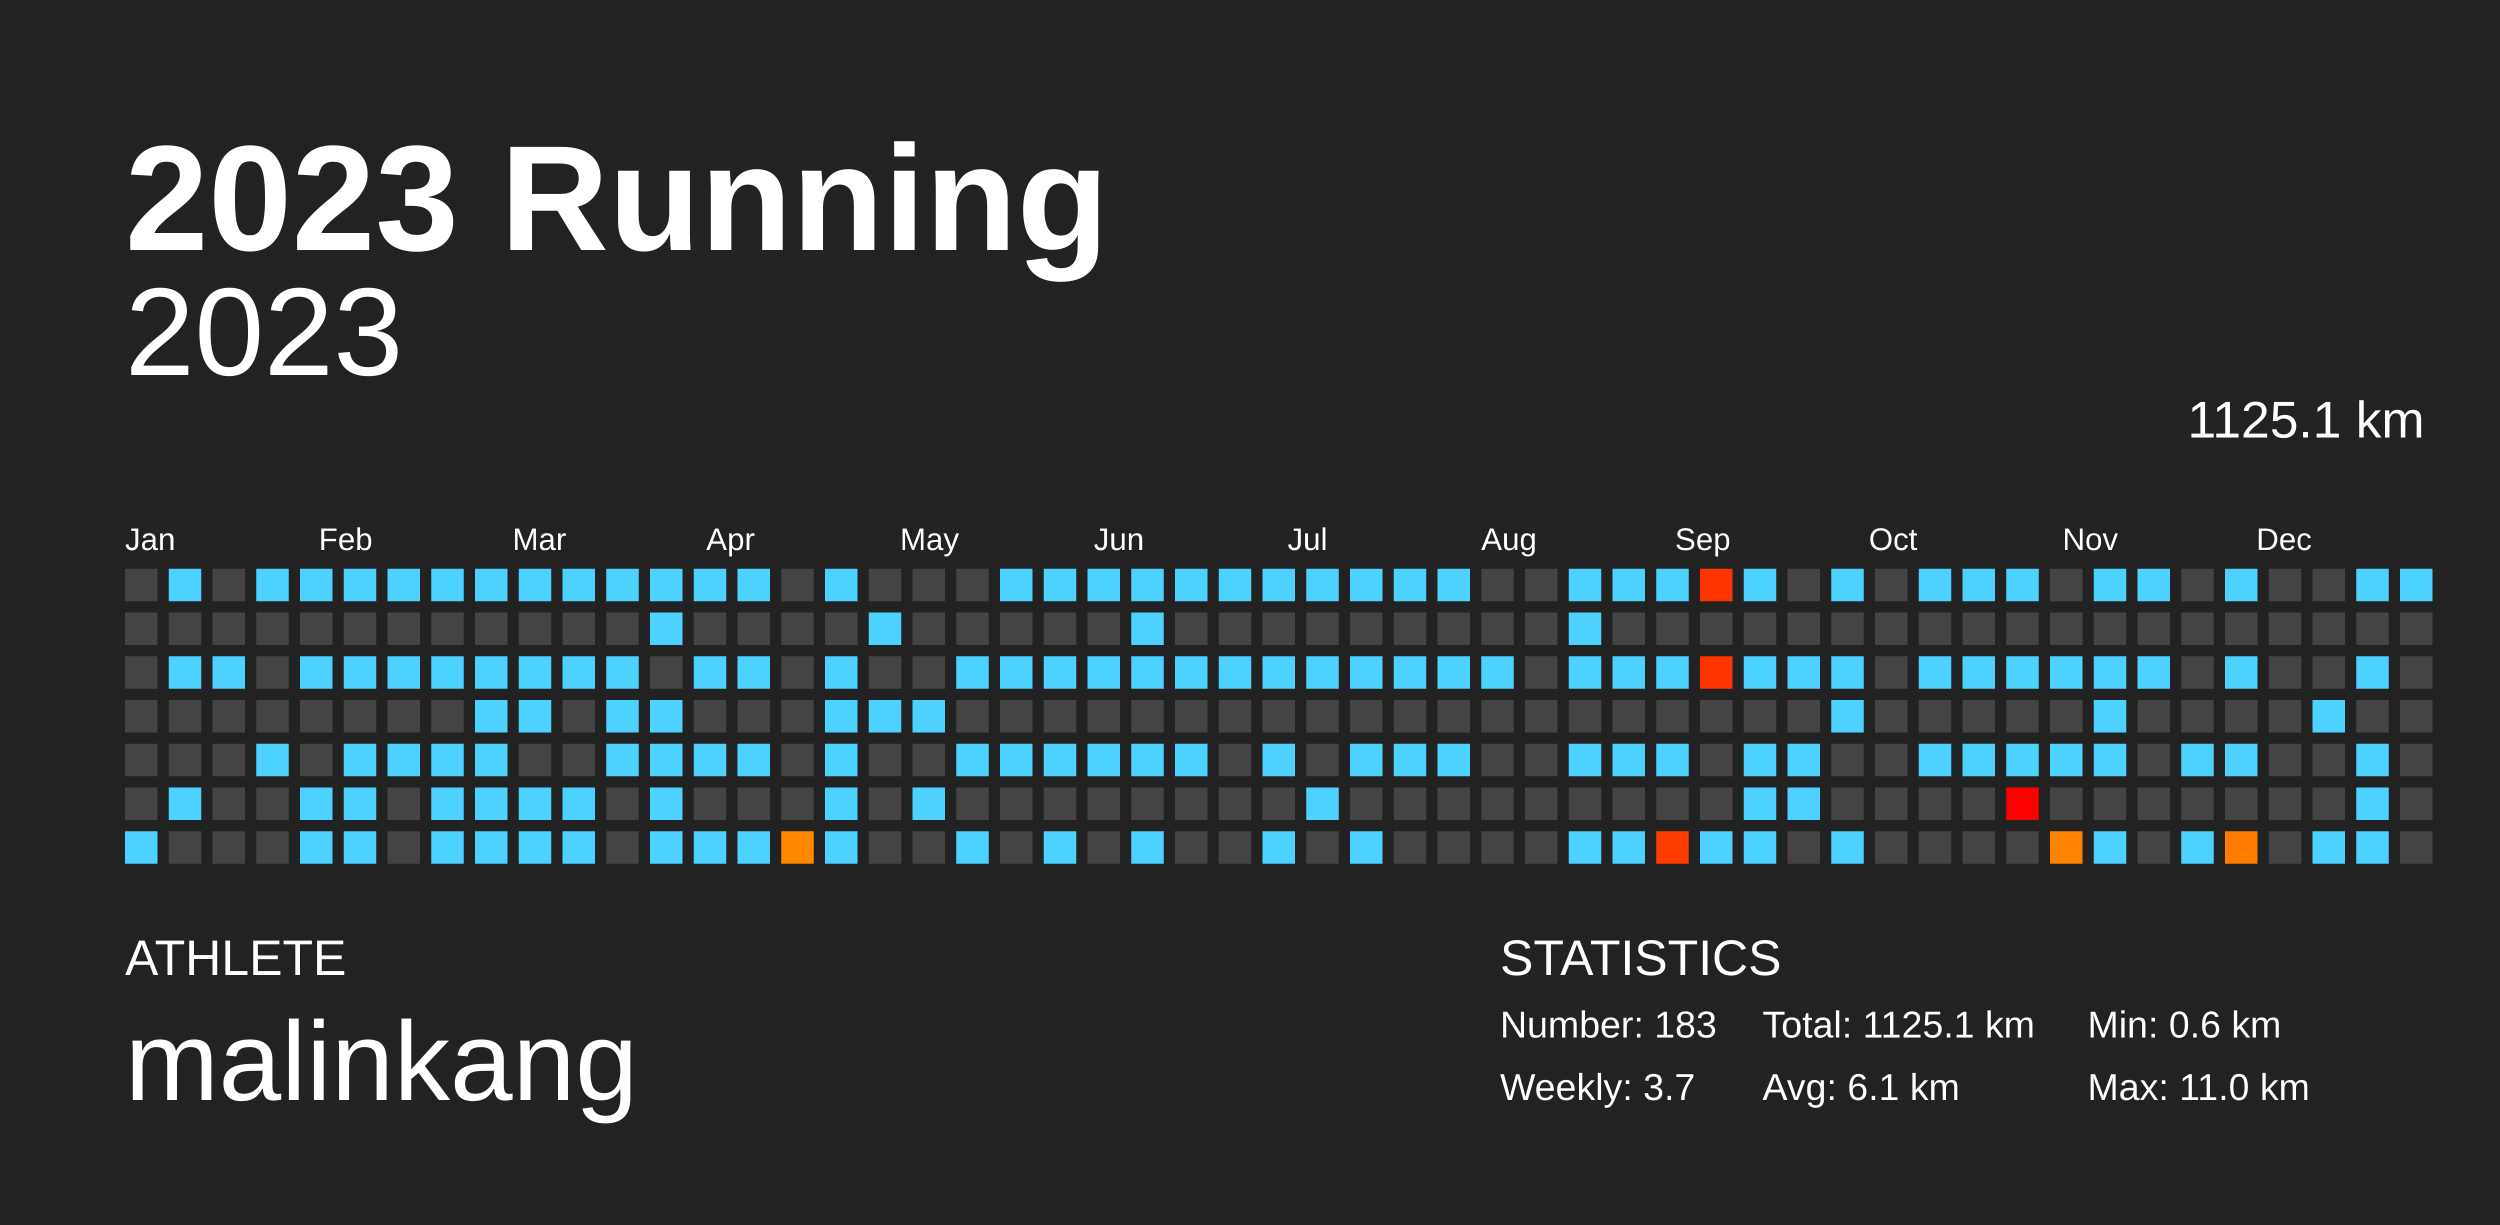
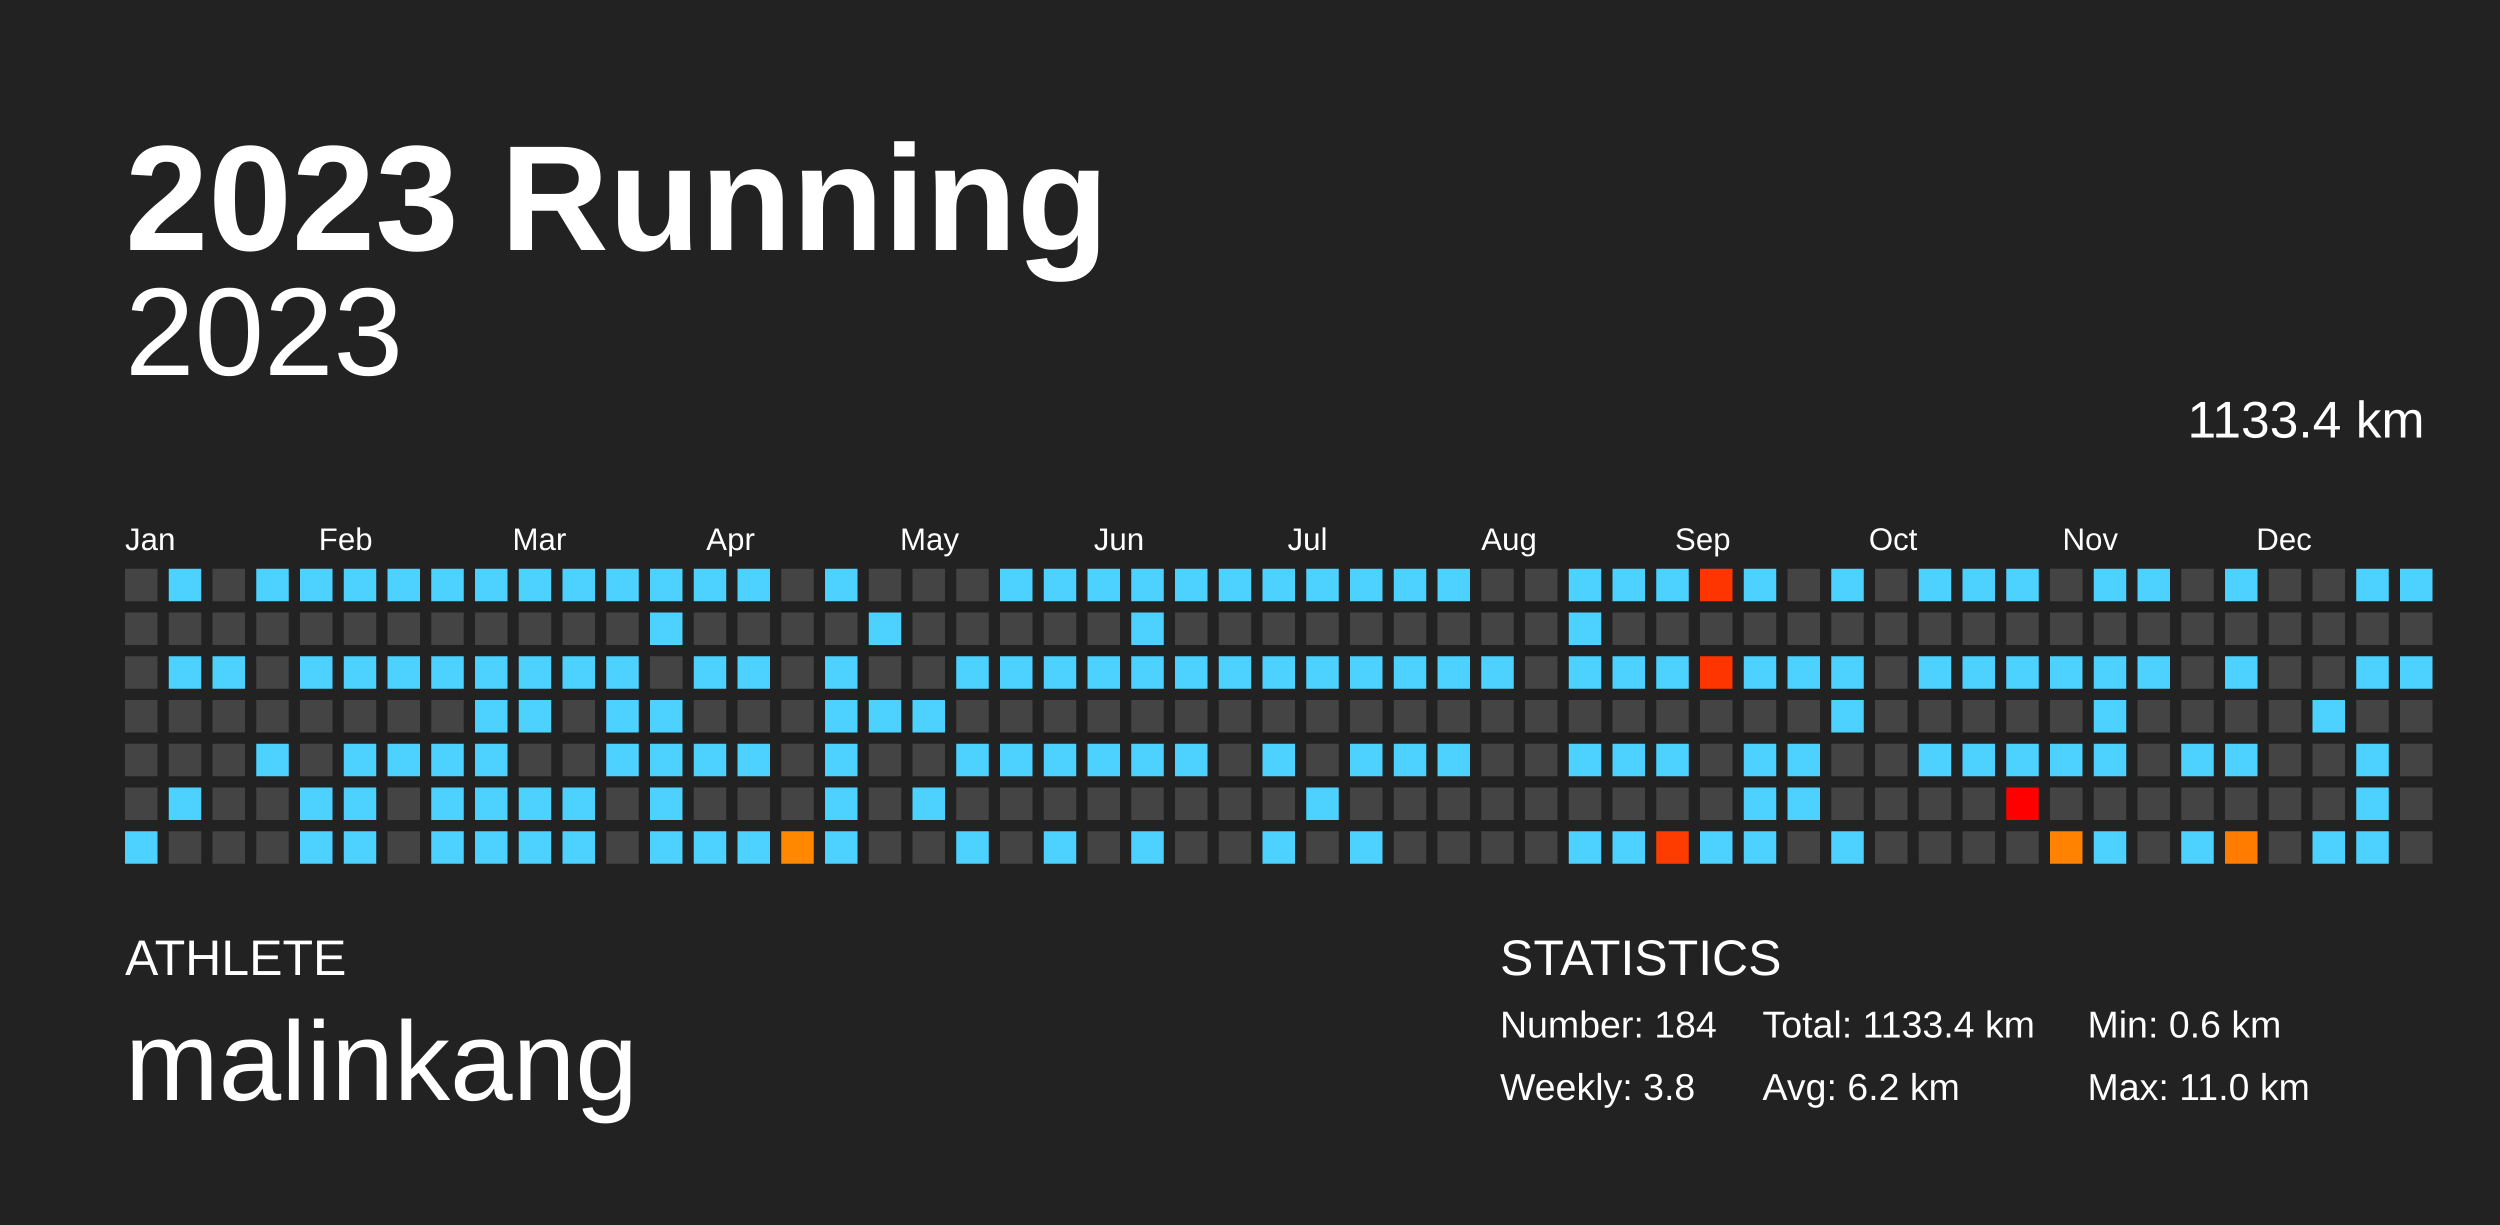
<svg xmlns="http://www.w3.org/2000/svg" baseProfile="full" height="98mm" version="1.1" viewBox="0,0,200,98" width="200mm">
  <defs />
  <rect fill="#222222" height="98" width="200" x="0" y="0" />
  <text fill="#FFFFFF" style="font-size:12px; font-family:Arial; font-weight:bold;" x="10" y="20">2023 Running</text>
  <text fill="#FFFFFF" style="font-size:4px; font-family:Arial" x="10" y="78">ATHLETE</text>
  <text fill="#FFFFFF" style="font-size:9px; font-family:Arial" x="10" y="88">malinkang</text>
  <text fill="#FFFFFF" style="font-size:4px; font-family:Arial" x="120" y="78">STATISTICS</text>
-   <text fill="#FFFFFF" style="font-size:3px; font-family:Arial" x="120" y="83">Number: 183</text>
-   <text fill="#FFFFFF" style="font-size:3px; font-family:Arial" x="120" y="88">Weekly: 3.7</text>
-   <text fill="#FFFFFF" style="font-size:3px; font-family:Arial" x="141" y="83">Total: 1125.1 km</text>
-   <text fill="#FFFFFF" style="font-size:3px; font-family:Arial" x="141" y="88">Avg: 6.1 km</text>
+   <text fill="#FFFFFF" style="font-size:3px; font-family:Arial" x="120" y="83">Number: 184</text>
+   <text fill="#FFFFFF" style="font-size:3px; font-family:Arial" x="120" y="88">Weekly: 3.8</text>
+   <text fill="#FFFFFF" style="font-size:3px; font-family:Arial" x="141" y="83">Total: 1133.4 km</text>
+   <text fill="#FFFFFF" style="font-size:3px; font-family:Arial" x="141" y="88">Avg: 6.2 km</text>
  <text fill="#FFFFFF" style="font-size:3px; font-family:Arial" x="167" y="83">Min: 0.6 km</text>
  <text fill="#FFFFFF" style="font-size:3px; font-family:Arial" x="167" y="88">Max: 11.0 km</text>
  <text alignment-baseline="hanging" fill="#FFFFFF" style="font-size:10.0px; font-family:Arial;" x="10" y="30">2023</text>
-   <text alignment-baseline="hanging" fill="#FFFFFF" style="font-size:4.125px; font-family:Arial;" x="175" y="35">1125.1 km</text>
+   <text alignment-baseline="hanging" fill="#FFFFFF" style="font-size:4.125px; font-family:Arial;" x="175" y="35">1133.4 km</text>
  <text fill="#FFFFFF" style="font-size:2.5px; font-family:Arial" x="10.0" y="44">Jan</text>
  <text fill="#FFFFFF" style="font-size:2.5px; font-family:Arial" x="25.5" y="44">Feb</text>
  <text fill="#FFFFFF" style="font-size:2.5px; font-family:Arial" x="41.0" y="44">Mar</text>
  <text fill="#FFFFFF" style="font-size:2.5px; font-family:Arial" x="56.5" y="44">Apr</text>
  <text fill="#FFFFFF" style="font-size:2.5px; font-family:Arial" x="72.0" y="44">May</text>
  <text fill="#FFFFFF" style="font-size:2.5px; font-family:Arial" x="87.5" y="44">Jun</text>
  <text fill="#FFFFFF" style="font-size:2.5px; font-family:Arial" x="103.0" y="44">Jul</text>
  <text fill="#FFFFFF" style="font-size:2.5px; font-family:Arial" x="118.5" y="44">Aug</text>
  <text fill="#FFFFFF" style="font-size:2.5px; font-family:Arial" x="134.0" y="44">Sep</text>
  <text fill="#FFFFFF" style="font-size:2.5px; font-family:Arial" x="149.5" y="44">Oct</text>
  <text fill="#FFFFFF" style="font-size:2.5px; font-family:Arial" x="165.0" y="44">Nov</text>
  <text fill="#FFFFFF" style="font-size:2.5px; font-family:Arial" x="180.5" y="44">Dec</text>
  <rect fill="#444444" height="2.6" width="2.6" x="10.0" y="45.5" />
  <rect fill="#444444" height="2.6" width="2.6" x="10.0" y="49.0" />
  <rect fill="#444444" height="2.6" width="2.6" x="10.0" y="52.5" />
  <rect fill="#444444" height="2.6" width="2.6" x="10.0" y="56.0" />
  <rect fill="#444444" height="2.6" width="2.6" x="10.0" y="59.5" />
  <rect fill="#444444" height="2.6" width="2.6" x="10.0" y="63.0" />
  <rect fill="#4dd2ff" height="2.6" width="2.6" x="10.0" y="66.5" />
  <rect fill="#4dd2ff" height="2.6" width="2.6" x="13.5" y="45.5" />
  <rect fill="#444444" height="2.6" width="2.6" x="13.5" y="49.0" />
  <rect fill="#4dd2ff" height="2.6" width="2.6" x="13.5" y="52.5" />
  <rect fill="#444444" height="2.6" width="2.6" x="13.5" y="56.0" />
  <rect fill="#444444" height="2.6" width="2.6" x="13.5" y="59.5" />
  <rect fill="#4dd2ff" height="2.6" width="2.6" x="13.5" y="63.0" />
  <rect fill="#444444" height="2.6" width="2.6" x="13.5" y="66.5" />
  <rect fill="#444444" height="2.6" width="2.6" x="17.0" y="45.5" />
  <rect fill="#444444" height="2.6" width="2.6" x="17.0" y="49.0" />
  <rect fill="#4dd2ff" height="2.6" width="2.6" x="17.0" y="52.5" />
  <rect fill="#444444" height="2.6" width="2.6" x="17.0" y="56.0" />
  <rect fill="#444444" height="2.6" width="2.6" x="17.0" y="59.5" />
  <rect fill="#444444" height="2.6" width="2.6" x="17.0" y="63.0" />
  <rect fill="#444444" height="2.6" width="2.6" x="17.0" y="66.5" />
  <rect fill="#4dd2ff" height="2.6" width="2.6" x="20.5" y="45.5" />
  <rect fill="#444444" height="2.6" width="2.6" x="20.5" y="49.0" />
  <rect fill="#444444" height="2.6" width="2.6" x="20.5" y="52.5" />
  <rect fill="#444444" height="2.6" width="2.6" x="20.5" y="56.0" />
  <rect fill="#4dd2ff" height="2.6" width="2.6" x="20.5" y="59.5" />
  <rect fill="#444444" height="2.6" width="2.6" x="20.5" y="63.0" />
  <rect fill="#444444" height="2.6" width="2.6" x="20.5" y="66.5" />
  <rect fill="#4dd2ff" height="2.6" width="2.6" x="24.0" y="45.5" />
  <rect fill="#444444" height="2.6" width="2.6" x="24.0" y="49.0" />
  <rect fill="#4dd2ff" height="2.6" width="2.6" x="24.0" y="52.5" />
  <rect fill="#444444" height="2.6" width="2.6" x="24.0" y="56.0" />
  <rect fill="#444444" height="2.6" width="2.6" x="24.0" y="59.5" />
  <rect fill="#4dd2ff" height="2.6" width="2.6" x="24.0" y="63.0" />
  <rect fill="#4dd2ff" height="2.6" width="2.6" x="24.0" y="66.5" />
  <rect fill="#4dd2ff" height="2.6" width="2.6" x="27.5" y="45.5" />
  <rect fill="#444444" height="2.6" width="2.6" x="27.5" y="49.0" />
  <rect fill="#4dd2ff" height="2.6" width="2.6" x="27.5" y="52.5" />
  <rect fill="#444444" height="2.6" width="2.6" x="27.5" y="56.0" />
  <rect fill="#4dd2ff" height="2.6" width="2.6" x="27.5" y="59.5" />
  <rect fill="#4dd2ff" height="2.6" width="2.6" x="27.5" y="63.0" />
  <rect fill="#4dd2ff" height="2.6" width="2.6" x="27.5" y="66.5" />
  <rect fill="#4dd2ff" height="2.6" width="2.6" x="31.0" y="45.5" />
  <rect fill="#444444" height="2.6" width="2.6" x="31.0" y="49.0" />
  <rect fill="#4dd2ff" height="2.6" width="2.6" x="31.0" y="52.5" />
  <rect fill="#444444" height="2.6" width="2.6" x="31.0" y="56.0" />
  <rect fill="#4dd2ff" height="2.6" width="2.6" x="31.0" y="59.5" />
  <rect fill="#444444" height="2.6" width="2.6" x="31.0" y="63.0" />
  <rect fill="#444444" height="2.6" width="2.6" x="31.0" y="66.5" />
  <rect fill="#4dd2ff" height="2.6" width="2.6" x="34.5" y="45.5" />
  <rect fill="#444444" height="2.6" width="2.6" x="34.5" y="49.0" />
  <rect fill="#4dd2ff" height="2.6" width="2.6" x="34.5" y="52.5" />
  <rect fill="#444444" height="2.6" width="2.6" x="34.5" y="56.0" />
  <rect fill="#4dd2ff" height="2.6" width="2.6" x="34.5" y="59.5" />
  <rect fill="#4dd2ff" height="2.6" width="2.6" x="34.5" y="63.0" />
  <rect fill="#4dd2ff" height="2.6" width="2.6" x="34.5" y="66.5" />
  <rect fill="#4dd2ff" height="2.6" width="2.6" x="38.0" y="45.5" />
  <rect fill="#444444" height="2.6" width="2.6" x="38.0" y="49.0" />
  <rect fill="#4dd2ff" height="2.6" width="2.6" x="38.0" y="52.5" />
  <rect fill="#4dd2ff" height="2.6" width="2.6" x="38.0" y="56.0" />
  <rect fill="#4dd2ff" height="2.6" width="2.6" x="38.0" y="59.5" />
  <rect fill="#4dd2ff" height="2.6" width="2.6" x="38.0" y="63.0" />
  <rect fill="#4dd2ff" height="2.6" width="2.6" x="38.0" y="66.5" />
  <rect fill="#4dd2ff" height="2.6" width="2.6" x="41.5" y="45.5" />
  <rect fill="#444444" height="2.6" width="2.6" x="41.5" y="49.0" />
  <rect fill="#4dd2ff" height="2.6" width="2.6" x="41.5" y="52.5" />
  <rect fill="#4dd2ff" height="2.6" width="2.6" x="41.5" y="56.0" />
  <rect fill="#444444" height="2.6" width="2.6" x="41.5" y="59.5" />
  <rect fill="#4dd2ff" height="2.6" width="2.6" x="41.5" y="63.0" />
  <rect fill="#4dd2ff" height="2.6" width="2.6" x="41.5" y="66.5" />
  <rect fill="#4dd2ff" height="2.6" width="2.6" x="45.0" y="45.5" />
  <rect fill="#444444" height="2.6" width="2.6" x="45.0" y="49.0" />
  <rect fill="#4dd2ff" height="2.6" width="2.6" x="45.0" y="52.5" />
  <rect fill="#444444" height="2.6" width="2.6" x="45.0" y="56.0" />
  <rect fill="#444444" height="2.6" width="2.6" x="45.0" y="59.5" />
  <rect fill="#4dd2ff" height="2.6" width="2.6" x="45.0" y="63.0" />
  <rect fill="#4dd2ff" height="2.6" width="2.6" x="45.0" y="66.5" />
  <rect fill="#4dd2ff" height="2.6" width="2.6" x="48.5" y="45.5" />
  <rect fill="#444444" height="2.6" width="2.6" x="48.5" y="49.0" />
  <rect fill="#4dd2ff" height="2.6" width="2.6" x="48.5" y="52.5" />
  <rect fill="#4dd2ff" height="2.6" width="2.6" x="48.5" y="56.0" />
  <rect fill="#4dd2ff" height="2.6" width="2.6" x="48.5" y="59.5" />
  <rect fill="#444444" height="2.6" width="2.6" x="48.5" y="63.0" />
  <rect fill="#444444" height="2.6" width="2.6" x="48.5" y="66.5" />
  <rect fill="#4dd2ff" height="2.6" width="2.6" x="52.0" y="45.5" />
  <rect fill="#4dd2ff" height="2.6" width="2.6" x="52.0" y="49.0" />
  <rect fill="#444444" height="2.6" width="2.6" x="52.0" y="52.5" />
  <rect fill="#4dd2ff" height="2.6" width="2.6" x="52.0" y="56.0" />
  <rect fill="#4dd2ff" height="2.6" width="2.6" x="52.0" y="59.5" />
  <rect fill="#4dd2ff" height="2.6" width="2.6" x="52.0" y="63.0" />
  <rect fill="#4dd2ff" height="2.6" width="2.6" x="52.0" y="66.5" />
  <rect fill="#4dd2ff" height="2.6" width="2.6" x="55.5" y="45.5" />
  <rect fill="#444444" height="2.6" width="2.6" x="55.5" y="49.0" />
  <rect fill="#4dd2ff" height="2.6" width="2.6" x="55.5" y="52.5" />
  <rect fill="#444444" height="2.6" width="2.6" x="55.5" y="56.0" />
  <rect fill="#4dd2ff" height="2.6" width="2.6" x="55.5" y="59.5" />
  <rect fill="#444444" height="2.6" width="2.6" x="55.5" y="63.0" />
  <rect fill="#4dd2ff" height="2.6" width="2.6" x="55.5" y="66.5" />
  <rect fill="#4dd2ff" height="2.6" width="2.6" x="59.0" y="45.5" />
  <rect fill="#444444" height="2.6" width="2.6" x="59.0" y="49.0" />
  <rect fill="#4dd2ff" height="2.6" width="2.6" x="59.0" y="52.5" />
  <rect fill="#444444" height="2.6" width="2.6" x="59.0" y="56.0" />
  <rect fill="#4dd2ff" height="2.6" width="2.6" x="59.0" y="59.5" />
  <rect fill="#444444" height="2.6" width="2.6" x="59.0" y="63.0" />
  <rect fill="#4dd2ff" height="2.6" width="2.6" x="59.0" y="66.5" />
  <rect fill="#444444" height="2.6" width="2.6" x="62.5" y="45.5" />
  <rect fill="#444444" height="2.6" width="2.6" x="62.5" y="49.0" />
  <rect fill="#444444" height="2.6" width="2.6" x="62.5" y="52.5" />
  <rect fill="#444444" height="2.6" width="2.6" x="62.5" y="56.0" />
  <rect fill="#444444" height="2.6" width="2.6" x="62.5" y="59.5" />
  <rect fill="#444444" height="2.6" width="2.6" x="62.5" y="63.0" />
  <rect fill="#ff8800" height="2.6" width="2.6" x="62.5" y="66.5" />
  <rect fill="#4dd2ff" height="2.6" width="2.6" x="66.0" y="45.5" />
  <rect fill="#444444" height="2.6" width="2.6" x="66.0" y="49.0" />
  <rect fill="#4dd2ff" height="2.6" width="2.6" x="66.0" y="52.5" />
  <rect fill="#4dd2ff" height="2.6" width="2.6" x="66.0" y="56.0" />
  <rect fill="#4dd2ff" height="2.6" width="2.6" x="66.0" y="59.5" />
  <rect fill="#4dd2ff" height="2.6" width="2.6" x="66.0" y="63.0" />
  <rect fill="#4dd2ff" height="2.6" width="2.6" x="66.0" y="66.5" />
  <rect fill="#444444" height="2.6" width="2.6" x="69.5" y="45.5" />
  <rect fill="#4dd2ff" height="2.6" width="2.6" x="69.5" y="49.0" />
  <rect fill="#444444" height="2.6" width="2.6" x="69.5" y="52.5" />
  <rect fill="#4dd2ff" height="2.6" width="2.6" x="69.5" y="56.0" />
  <rect fill="#444444" height="2.6" width="2.6" x="69.5" y="59.5" />
  <rect fill="#444444" height="2.6" width="2.6" x="69.5" y="63.0" />
  <rect fill="#444444" height="2.6" width="2.6" x="69.5" y="66.5" />
  <rect fill="#444444" height="2.6" width="2.6" x="73.0" y="45.5" />
  <rect fill="#444444" height="2.6" width="2.6" x="73.0" y="49.0" />
  <rect fill="#444444" height="2.6" width="2.6" x="73.0" y="52.5" />
  <rect fill="#4dd2ff" height="2.6" width="2.6" x="73.0" y="56.0" />
  <rect fill="#444444" height="2.6" width="2.6" x="73.0" y="59.5" />
  <rect fill="#4dd2ff" height="2.6" width="2.6" x="73.0" y="63.0" />
  <rect fill="#444444" height="2.6" width="2.6" x="73.0" y="66.5" />
  <rect fill="#444444" height="2.6" width="2.6" x="76.5" y="45.5" />
  <rect fill="#444444" height="2.6" width="2.6" x="76.5" y="49.0" />
  <rect fill="#4dd2ff" height="2.6" width="2.6" x="76.5" y="52.5" />
  <rect fill="#444444" height="2.6" width="2.6" x="76.5" y="56.0" />
  <rect fill="#4dd2ff" height="2.6" width="2.6" x="76.5" y="59.5" />
  <rect fill="#444444" height="2.6" width="2.6" x="76.5" y="63.0" />
  <rect fill="#4dd2ff" height="2.6" width="2.6" x="76.5" y="66.5" />
  <rect fill="#4dd2ff" height="2.6" width="2.6" x="80.0" y="45.5" />
  <rect fill="#444444" height="2.6" width="2.6" x="80.0" y="49.0" />
  <rect fill="#4dd2ff" height="2.6" width="2.6" x="80.0" y="52.5" />
  <rect fill="#444444" height="2.6" width="2.6" x="80.0" y="56.0" />
  <rect fill="#4dd2ff" height="2.6" width="2.6" x="80.0" y="59.5" />
  <rect fill="#444444" height="2.6" width="2.6" x="80.0" y="63.0" />
  <rect fill="#444444" height="2.6" width="2.6" x="80.0" y="66.5" />
  <rect fill="#4dd2ff" height="2.6" width="2.6" x="83.5" y="45.5" />
  <rect fill="#444444" height="2.6" width="2.6" x="83.5" y="49.0" />
  <rect fill="#4dd2ff" height="2.6" width="2.6" x="83.5" y="52.5" />
  <rect fill="#444444" height="2.6" width="2.6" x="83.5" y="56.0" />
  <rect fill="#4dd2ff" height="2.6" width="2.6" x="83.5" y="59.5" />
  <rect fill="#444444" height="2.6" width="2.6" x="83.5" y="63.0" />
  <rect fill="#4dd2ff" height="2.6" width="2.6" x="83.5" y="66.5" />
  <rect fill="#4dd2ff" height="2.6" width="2.6" x="87.0" y="45.5" />
  <rect fill="#444444" height="2.6" width="2.6" x="87.0" y="49.0" />
  <rect fill="#4dd2ff" height="2.6" width="2.6" x="87.0" y="52.5" />
  <rect fill="#444444" height="2.6" width="2.6" x="87.0" y="56.0" />
  <rect fill="#4dd2ff" height="2.6" width="2.6" x="87.0" y="59.5" />
  <rect fill="#444444" height="2.6" width="2.6" x="87.0" y="63.0" />
  <rect fill="#444444" height="2.6" width="2.6" x="87.0" y="66.5" />
  <rect fill="#4dd2ff" height="2.6" width="2.6" x="90.5" y="45.5" />
  <rect fill="#4dd2ff" height="2.6" width="2.6" x="90.5" y="49.0" />
  <rect fill="#4dd2ff" height="2.6" width="2.6" x="90.5" y="52.5" />
  <rect fill="#444444" height="2.6" width="2.6" x="90.5" y="56.0" />
  <rect fill="#4dd2ff" height="2.6" width="2.6" x="90.5" y="59.5" />
  <rect fill="#444444" height="2.6" width="2.6" x="90.5" y="63.0" />
  <rect fill="#4dd2ff" height="2.6" width="2.6" x="90.5" y="66.5" />
  <rect fill="#4dd2ff" height="2.6" width="2.6" x="94.0" y="45.5" />
  <rect fill="#444444" height="2.6" width="2.6" x="94.0" y="49.0" />
  <rect fill="#4dd2ff" height="2.6" width="2.6" x="94.0" y="52.5" />
  <rect fill="#444444" height="2.6" width="2.6" x="94.0" y="56.0" />
  <rect fill="#4dd2ff" height="2.6" width="2.6" x="94.0" y="59.5" />
  <rect fill="#444444" height="2.6" width="2.6" x="94.0" y="63.0" />
  <rect fill="#444444" height="2.6" width="2.6" x="94.0" y="66.5" />
  <rect fill="#4dd2ff" height="2.6" width="2.6" x="97.5" y="45.5" />
  <rect fill="#444444" height="2.6" width="2.6" x="97.5" y="49.0" />
  <rect fill="#4dd2ff" height="2.6" width="2.6" x="97.5" y="52.5" />
  <rect fill="#444444" height="2.6" width="2.6" x="97.5" y="56.0" />
  <rect fill="#444444" height="2.6" width="2.6" x="97.5" y="59.5" />
  <rect fill="#444444" height="2.6" width="2.6" x="97.5" y="63.0" />
  <rect fill="#444444" height="2.6" width="2.6" x="97.5" y="66.5" />
  <rect fill="#4dd2ff" height="2.6" width="2.6" x="101.0" y="45.5" />
  <rect fill="#444444" height="2.6" width="2.6" x="101.0" y="49.0" />
  <rect fill="#4dd2ff" height="2.6" width="2.6" x="101.0" y="52.5" />
  <rect fill="#444444" height="2.6" width="2.6" x="101.0" y="56.0" />
  <rect fill="#4dd2ff" height="2.6" width="2.6" x="101.0" y="59.5" />
  <rect fill="#444444" height="2.6" width="2.6" x="101.0" y="63.0" />
  <rect fill="#4dd2ff" height="2.6" width="2.6" x="101.0" y="66.5" />
  <rect fill="#4dd2ff" height="2.6" width="2.6" x="104.5" y="45.5" />
  <rect fill="#444444" height="2.6" width="2.6" x="104.5" y="49.0" />
  <rect fill="#4dd2ff" height="2.6" width="2.6" x="104.5" y="52.5" />
  <rect fill="#444444" height="2.6" width="2.6" x="104.5" y="56.0" />
  <rect fill="#444444" height="2.6" width="2.6" x="104.5" y="59.5" />
  <rect fill="#4dd2ff" height="2.6" width="2.6" x="104.5" y="63.0" />
  <rect fill="#444444" height="2.6" width="2.6" x="104.5" y="66.5" />
  <rect fill="#4dd2ff" height="2.6" width="2.6" x="108.0" y="45.5" />
  <rect fill="#444444" height="2.6" width="2.6" x="108.0" y="49.0" />
  <rect fill="#4dd2ff" height="2.6" width="2.6" x="108.0" y="52.5" />
  <rect fill="#444444" height="2.6" width="2.6" x="108.0" y="56.0" />
  <rect fill="#4dd2ff" height="2.6" width="2.6" x="108.0" y="59.5" />
  <rect fill="#444444" height="2.6" width="2.6" x="108.0" y="63.0" />
  <rect fill="#4dd2ff" height="2.6" width="2.6" x="108.0" y="66.5" />
  <rect fill="#4dd2ff" height="2.6" width="2.6" x="111.5" y="45.5" />
  <rect fill="#444444" height="2.6" width="2.6" x="111.5" y="49.0" />
  <rect fill="#4dd2ff" height="2.6" width="2.6" x="111.5" y="52.5" />
  <rect fill="#444444" height="2.6" width="2.6" x="111.5" y="56.0" />
  <rect fill="#4dd2ff" height="2.6" width="2.6" x="111.5" y="59.5" />
  <rect fill="#444444" height="2.6" width="2.6" x="111.5" y="63.0" />
  <rect fill="#444444" height="2.6" width="2.6" x="111.5" y="66.5" />
  <rect fill="#4dd2ff" height="2.6" width="2.6" x="115.0" y="45.5" />
  <rect fill="#444444" height="2.6" width="2.6" x="115.0" y="49.0" />
  <rect fill="#4dd2ff" height="2.6" width="2.6" x="115.0" y="52.5" />
  <rect fill="#444444" height="2.6" width="2.6" x="115.0" y="56.0" />
  <rect fill="#4dd2ff" height="2.6" width="2.6" x="115.0" y="59.5" />
  <rect fill="#444444" height="2.6" width="2.6" x="115.0" y="63.0" />
  <rect fill="#444444" height="2.6" width="2.6" x="115.0" y="66.5" />
  <rect fill="#444444" height="2.6" width="2.6" x="118.5" y="45.5" />
  <rect fill="#444444" height="2.6" width="2.6" x="118.5" y="49.0" />
  <rect fill="#4dd2ff" height="2.6" width="2.6" x="118.5" y="52.5" />
  <rect fill="#444444" height="2.6" width="2.6" x="118.5" y="56.0" />
  <rect fill="#444444" height="2.6" width="2.6" x="118.5" y="59.5" />
  <rect fill="#444444" height="2.6" width="2.6" x="118.5" y="63.0" />
  <rect fill="#444444" height="2.6" width="2.6" x="118.5" y="66.5" />
  <rect fill="#444444" height="2.6" width="2.6" x="122.0" y="45.5" />
  <rect fill="#444444" height="2.6" width="2.6" x="122.0" y="49.0" />
  <rect fill="#444444" height="2.6" width="2.6" x="122.0" y="52.5" />
  <rect fill="#444444" height="2.6" width="2.6" x="122.0" y="56.0" />
  <rect fill="#444444" height="2.6" width="2.6" x="122.0" y="59.5" />
  <rect fill="#444444" height="2.6" width="2.6" x="122.0" y="63.0" />
  <rect fill="#444444" height="2.6" width="2.6" x="122.0" y="66.5" />
  <rect fill="#4dd2ff" height="2.6" width="2.6" x="125.5" y="45.5" />
  <rect fill="#4dd2ff" height="2.6" width="2.6" x="125.5" y="49.0" />
  <rect fill="#4dd2ff" height="2.6" width="2.6" x="125.5" y="52.5" />
  <rect fill="#444444" height="2.6" width="2.6" x="125.5" y="56.0" />
  <rect fill="#4dd2ff" height="2.6" width="2.6" x="125.5" y="59.5" />
  <rect fill="#444444" height="2.6" width="2.6" x="125.5" y="63.0" />
  <rect fill="#4dd2ff" height="2.6" width="2.6" x="125.5" y="66.5" />
  <rect fill="#4dd2ff" height="2.6" width="2.6" x="129.0" y="45.5" />
  <rect fill="#444444" height="2.6" width="2.6" x="129.0" y="49.0" />
  <rect fill="#4dd2ff" height="2.6" width="2.6" x="129.0" y="52.5" />
  <rect fill="#444444" height="2.6" width="2.6" x="129.0" y="56.0" />
  <rect fill="#4dd2ff" height="2.6" width="2.6" x="129.0" y="59.5" />
  <rect fill="#444444" height="2.6" width="2.6" x="129.0" y="63.0" />
  <rect fill="#4dd2ff" height="2.6" width="2.6" x="129.0" y="66.5" />
  <rect fill="#4dd2ff" height="2.6" width="2.6" x="132.5" y="45.5" />
  <rect fill="#444444" height="2.6" width="2.6" x="132.5" y="49.0" />
  <rect fill="#4dd2ff" height="2.6" width="2.6" x="132.5" y="52.5" />
  <rect fill="#444444" height="2.6" width="2.6" x="132.5" y="56.0" />
  <rect fill="#4dd2ff" height="2.6" width="2.6" x="132.5" y="59.5" />
  <rect fill="#444444" height="2.6" width="2.6" x="132.5" y="63.0" />
  <rect fill="#ff3c00" height="2.6" width="2.6" x="132.5" y="66.5" />
  <rect fill="#ff3500" height="2.6" width="2.6" x="136.0" y="45.5" />
  <rect fill="#444444" height="2.6" width="2.6" x="136.0" y="49.0" />
  <rect fill="#ff3500" height="2.6" width="2.6" x="136.0" y="52.5" />
  <rect fill="#444444" height="2.6" width="2.6" x="136.0" y="56.0" />
  <rect fill="#444444" height="2.6" width="2.6" x="136.0" y="59.5" />
  <rect fill="#444444" height="2.6" width="2.6" x="136.0" y="63.0" />
  <rect fill="#4dd2ff" height="2.6" width="2.6" x="136.0" y="66.5" />
  <rect fill="#4dd2ff" height="2.6" width="2.6" x="139.5" y="45.5" />
  <rect fill="#444444" height="2.6" width="2.6" x="139.5" y="49.0" />
  <rect fill="#4dd2ff" height="2.6" width="2.6" x="139.5" y="52.5" />
  <rect fill="#444444" height="2.6" width="2.6" x="139.5" y="56.0" />
  <rect fill="#4dd2ff" height="2.6" width="2.6" x="139.5" y="59.5" />
  <rect fill="#4dd2ff" height="2.6" width="2.6" x="139.5" y="63.0" />
  <rect fill="#4dd2ff" height="2.6" width="2.6" x="139.5" y="66.5" />
  <rect fill="#444444" height="2.6" width="2.6" x="143.0" y="45.5" />
  <rect fill="#444444" height="2.6" width="2.6" x="143.0" y="49.0" />
  <rect fill="#4dd2ff" height="2.6" width="2.6" x="143.0" y="52.5" />
  <rect fill="#444444" height="2.6" width="2.6" x="143.0" y="56.0" />
  <rect fill="#4dd2ff" height="2.6" width="2.6" x="143.0" y="59.5" />
  <rect fill="#4dd2ff" height="2.6" width="2.6" x="143.0" y="63.0" />
  <rect fill="#444444" height="2.6" width="2.6" x="143.0" y="66.5" />
  <rect fill="#4dd2ff" height="2.6" width="2.6" x="146.5" y="45.5" />
  <rect fill="#444444" height="2.6" width="2.6" x="146.5" y="49.0" />
  <rect fill="#4dd2ff" height="2.6" width="2.6" x="146.5" y="52.5" />
  <rect fill="#4dd2ff" height="2.6" width="2.6" x="146.5" y="56.0" />
  <rect fill="#444444" height="2.6" width="2.6" x="146.5" y="59.5" />
  <rect fill="#444444" height="2.6" width="2.6" x="146.5" y="63.0" />
  <rect fill="#4dd2ff" height="2.6" width="2.6" x="146.5" y="66.5" />
  <rect fill="#444444" height="2.6" width="2.6" x="150.0" y="45.5" />
  <rect fill="#444444" height="2.6" width="2.6" x="150.0" y="49.0" />
  <rect fill="#444444" height="2.6" width="2.6" x="150.0" y="52.5" />
  <rect fill="#444444" height="2.6" width="2.6" x="150.0" y="56.0" />
  <rect fill="#444444" height="2.6" width="2.6" x="150.0" y="59.5" />
  <rect fill="#444444" height="2.6" width="2.6" x="150.0" y="63.0" />
  <rect fill="#444444" height="2.6" width="2.6" x="150.0" y="66.5" />
  <rect fill="#4dd2ff" height="2.6" width="2.6" x="153.5" y="45.5" />
  <rect fill="#444444" height="2.6" width="2.6" x="153.5" y="49.0" />
  <rect fill="#4dd2ff" height="2.6" width="2.6" x="153.5" y="52.5" />
  <rect fill="#444444" height="2.6" width="2.6" x="153.5" y="56.0" />
  <rect fill="#4dd2ff" height="2.6" width="2.6" x="153.5" y="59.5" />
  <rect fill="#444444" height="2.6" width="2.6" x="153.5" y="63.0" />
  <rect fill="#444444" height="2.6" width="2.6" x="153.5" y="66.5" />
  <rect fill="#4dd2ff" height="2.6" width="2.6" x="157.0" y="45.5" />
  <rect fill="#444444" height="2.6" width="2.6" x="157.0" y="49.0" />
  <rect fill="#4dd2ff" height="2.6" width="2.6" x="157.0" y="52.5" />
  <rect fill="#444444" height="2.6" width="2.6" x="157.0" y="56.0" />
  <rect fill="#4dd2ff" height="2.6" width="2.6" x="157.0" y="59.5" />
  <rect fill="#444444" height="2.6" width="2.6" x="157.0" y="63.0" />
  <rect fill="#444444" height="2.6" width="2.6" x="157.0" y="66.5" />
  <rect fill="#4dd2ff" height="2.6" width="2.6" x="160.5" y="45.5" />
  <rect fill="#444444" height="2.6" width="2.6" x="160.5" y="49.0" />
  <rect fill="#4dd2ff" height="2.6" width="2.6" x="160.5" y="52.5" />
  <rect fill="#444444" height="2.6" width="2.6" x="160.5" y="56.0" />
  <rect fill="#4dd2ff" height="2.6" width="2.6" x="160.5" y="59.5" />
  <rect fill="red" height="2.6" width="2.6" x="160.5" y="63.0" />
  <rect fill="#444444" height="2.6" width="2.6" x="160.5" y="66.5" />
  <rect fill="#444444" height="2.6" width="2.6" x="164.0" y="45.5" />
  <rect fill="#444444" height="2.6" width="2.6" x="164.0" y="49.0" />
  <rect fill="#4dd2ff" height="2.6" width="2.6" x="164.0" y="52.5" />
  <rect fill="#444444" height="2.6" width="2.6" x="164.0" y="56.0" />
  <rect fill="#4dd2ff" height="2.6" width="2.6" x="164.0" y="59.5" />
  <rect fill="#444444" height="2.6" width="2.6" x="164.0" y="63.0" />
  <rect fill="#ff8200" height="2.6" width="2.6" x="164.0" y="66.5" />
  <rect fill="#4dd2ff" height="2.6" width="2.6" x="167.5" y="45.5" />
  <rect fill="#444444" height="2.6" width="2.6" x="167.5" y="49.0" />
  <rect fill="#4dd2ff" height="2.6" width="2.6" x="167.5" y="52.5" />
  <rect fill="#4dd2ff" height="2.6" width="2.6" x="167.5" y="56.0" />
  <rect fill="#4dd2ff" height="2.6" width="2.6" x="167.5" y="59.5" />
  <rect fill="#444444" height="2.6" width="2.6" x="167.5" y="63.0" />
  <rect fill="#4dd2ff" height="2.6" width="2.6" x="167.5" y="66.5" />
  <rect fill="#4dd2ff" height="2.6" width="2.6" x="171.0" y="45.5" />
  <rect fill="#444444" height="2.6" width="2.6" x="171.0" y="49.0" />
  <rect fill="#4dd2ff" height="2.6" width="2.6" x="171.0" y="52.5" />
  <rect fill="#444444" height="2.6" width="2.6" x="171.0" y="56.0" />
  <rect fill="#444444" height="2.6" width="2.6" x="171.0" y="59.5" />
  <rect fill="#444444" height="2.6" width="2.6" x="171.0" y="63.0" />
  <rect fill="#444444" height="2.6" width="2.6" x="171.0" y="66.5" />
  <rect fill="#444444" height="2.6" width="2.6" x="174.5" y="45.5" />
  <rect fill="#444444" height="2.6" width="2.6" x="174.5" y="49.0" />
  <rect fill="#444444" height="2.6" width="2.6" x="174.5" y="52.5" />
  <rect fill="#444444" height="2.6" width="2.6" x="174.5" y="56.0" />
  <rect fill="#4dd2ff" height="2.6" width="2.6" x="174.5" y="59.5" />
  <rect fill="#444444" height="2.6" width="2.6" x="174.5" y="63.0" />
  <rect fill="#4dd2ff" height="2.6" width="2.6" x="174.5" y="66.5" />
  <rect fill="#4dd2ff" height="2.6" width="2.6" x="178.0" y="45.5" />
  <rect fill="#444444" height="2.6" width="2.6" x="178.0" y="49.0" />
  <rect fill="#4dd2ff" height="2.6" width="2.6" x="178.0" y="52.5" />
  <rect fill="#444444" height="2.6" width="2.6" x="178.0" y="56.0" />
  <rect fill="#4dd2ff" height="2.6" width="2.6" x="178.0" y="59.5" />
  <rect fill="#444444" height="2.6" width="2.6" x="178.0" y="63.0" />
  <rect fill="#ff7c00" height="2.6" width="2.6" x="178.0" y="66.5" />
  <rect fill="#444444" height="2.6" width="2.6" x="181.5" y="45.5" />
  <rect fill="#444444" height="2.6" width="2.6" x="181.5" y="49.0" />
  <rect fill="#444444" height="2.6" width="2.6" x="181.5" y="52.5" />
  <rect fill="#444444" height="2.6" width="2.6" x="181.5" y="56.0" />
  <rect fill="#444444" height="2.6" width="2.6" x="181.5" y="59.5" />
  <rect fill="#444444" height="2.6" width="2.6" x="181.5" y="63.0" />
  <rect fill="#444444" height="2.6" width="2.6" x="181.5" y="66.5" />
  <rect fill="#444444" height="2.6" width="2.6" x="185.0" y="45.5" />
  <rect fill="#444444" height="2.6" width="2.6" x="185.0" y="49.0" />
  <rect fill="#444444" height="2.6" width="2.6" x="185.0" y="52.5" />
  <rect fill="#4dd2ff" height="2.6" width="2.6" x="185.0" y="56.0" />
  <rect fill="#444444" height="2.6" width="2.6" x="185.0" y="59.5" />
  <rect fill="#444444" height="2.6" width="2.6" x="185.0" y="63.0" />
  <rect fill="#4dd2ff" height="2.6" width="2.6" x="185.0" y="66.5" />
  <rect fill="#4dd2ff" height="2.6" width="2.6" x="188.5" y="45.5" />
  <rect fill="#444444" height="2.6" width="2.6" x="188.5" y="49.0" />
  <rect fill="#4dd2ff" height="2.6" width="2.6" x="188.5" y="52.5" />
  <rect fill="#444444" height="2.6" width="2.6" x="188.5" y="56.0" />
  <rect fill="#4dd2ff" height="2.6" width="2.6" x="188.5" y="59.5" />
  <rect fill="#4dd2ff" height="2.6" width="2.6" x="188.5" y="63.0" />
  <rect fill="#4dd2ff" height="2.6" width="2.6" x="188.5" y="66.5" />
  <rect fill="#4dd2ff" height="2.6" width="2.6" x="192.0" y="45.5" />
  <rect fill="#444444" height="2.6" width="2.6" x="192.0" y="49.0" />
-   <rect fill="#444444" height="2.6" width="2.6" x="192.0" y="52.5" />
+   <rect fill="#4dd2ff" height="2.6" width="2.6" x="192.0" y="52.5" />
  <rect fill="#444444" height="2.6" width="2.6" x="192.0" y="56.0" />
  <rect fill="#444444" height="2.6" width="2.6" x="192.0" y="59.5" />
  <rect fill="#444444" height="2.6" width="2.6" x="192.0" y="63.0" />
  <rect fill="#444444" height="2.6" width="2.6" x="192.0" y="66.5" />
</svg>
